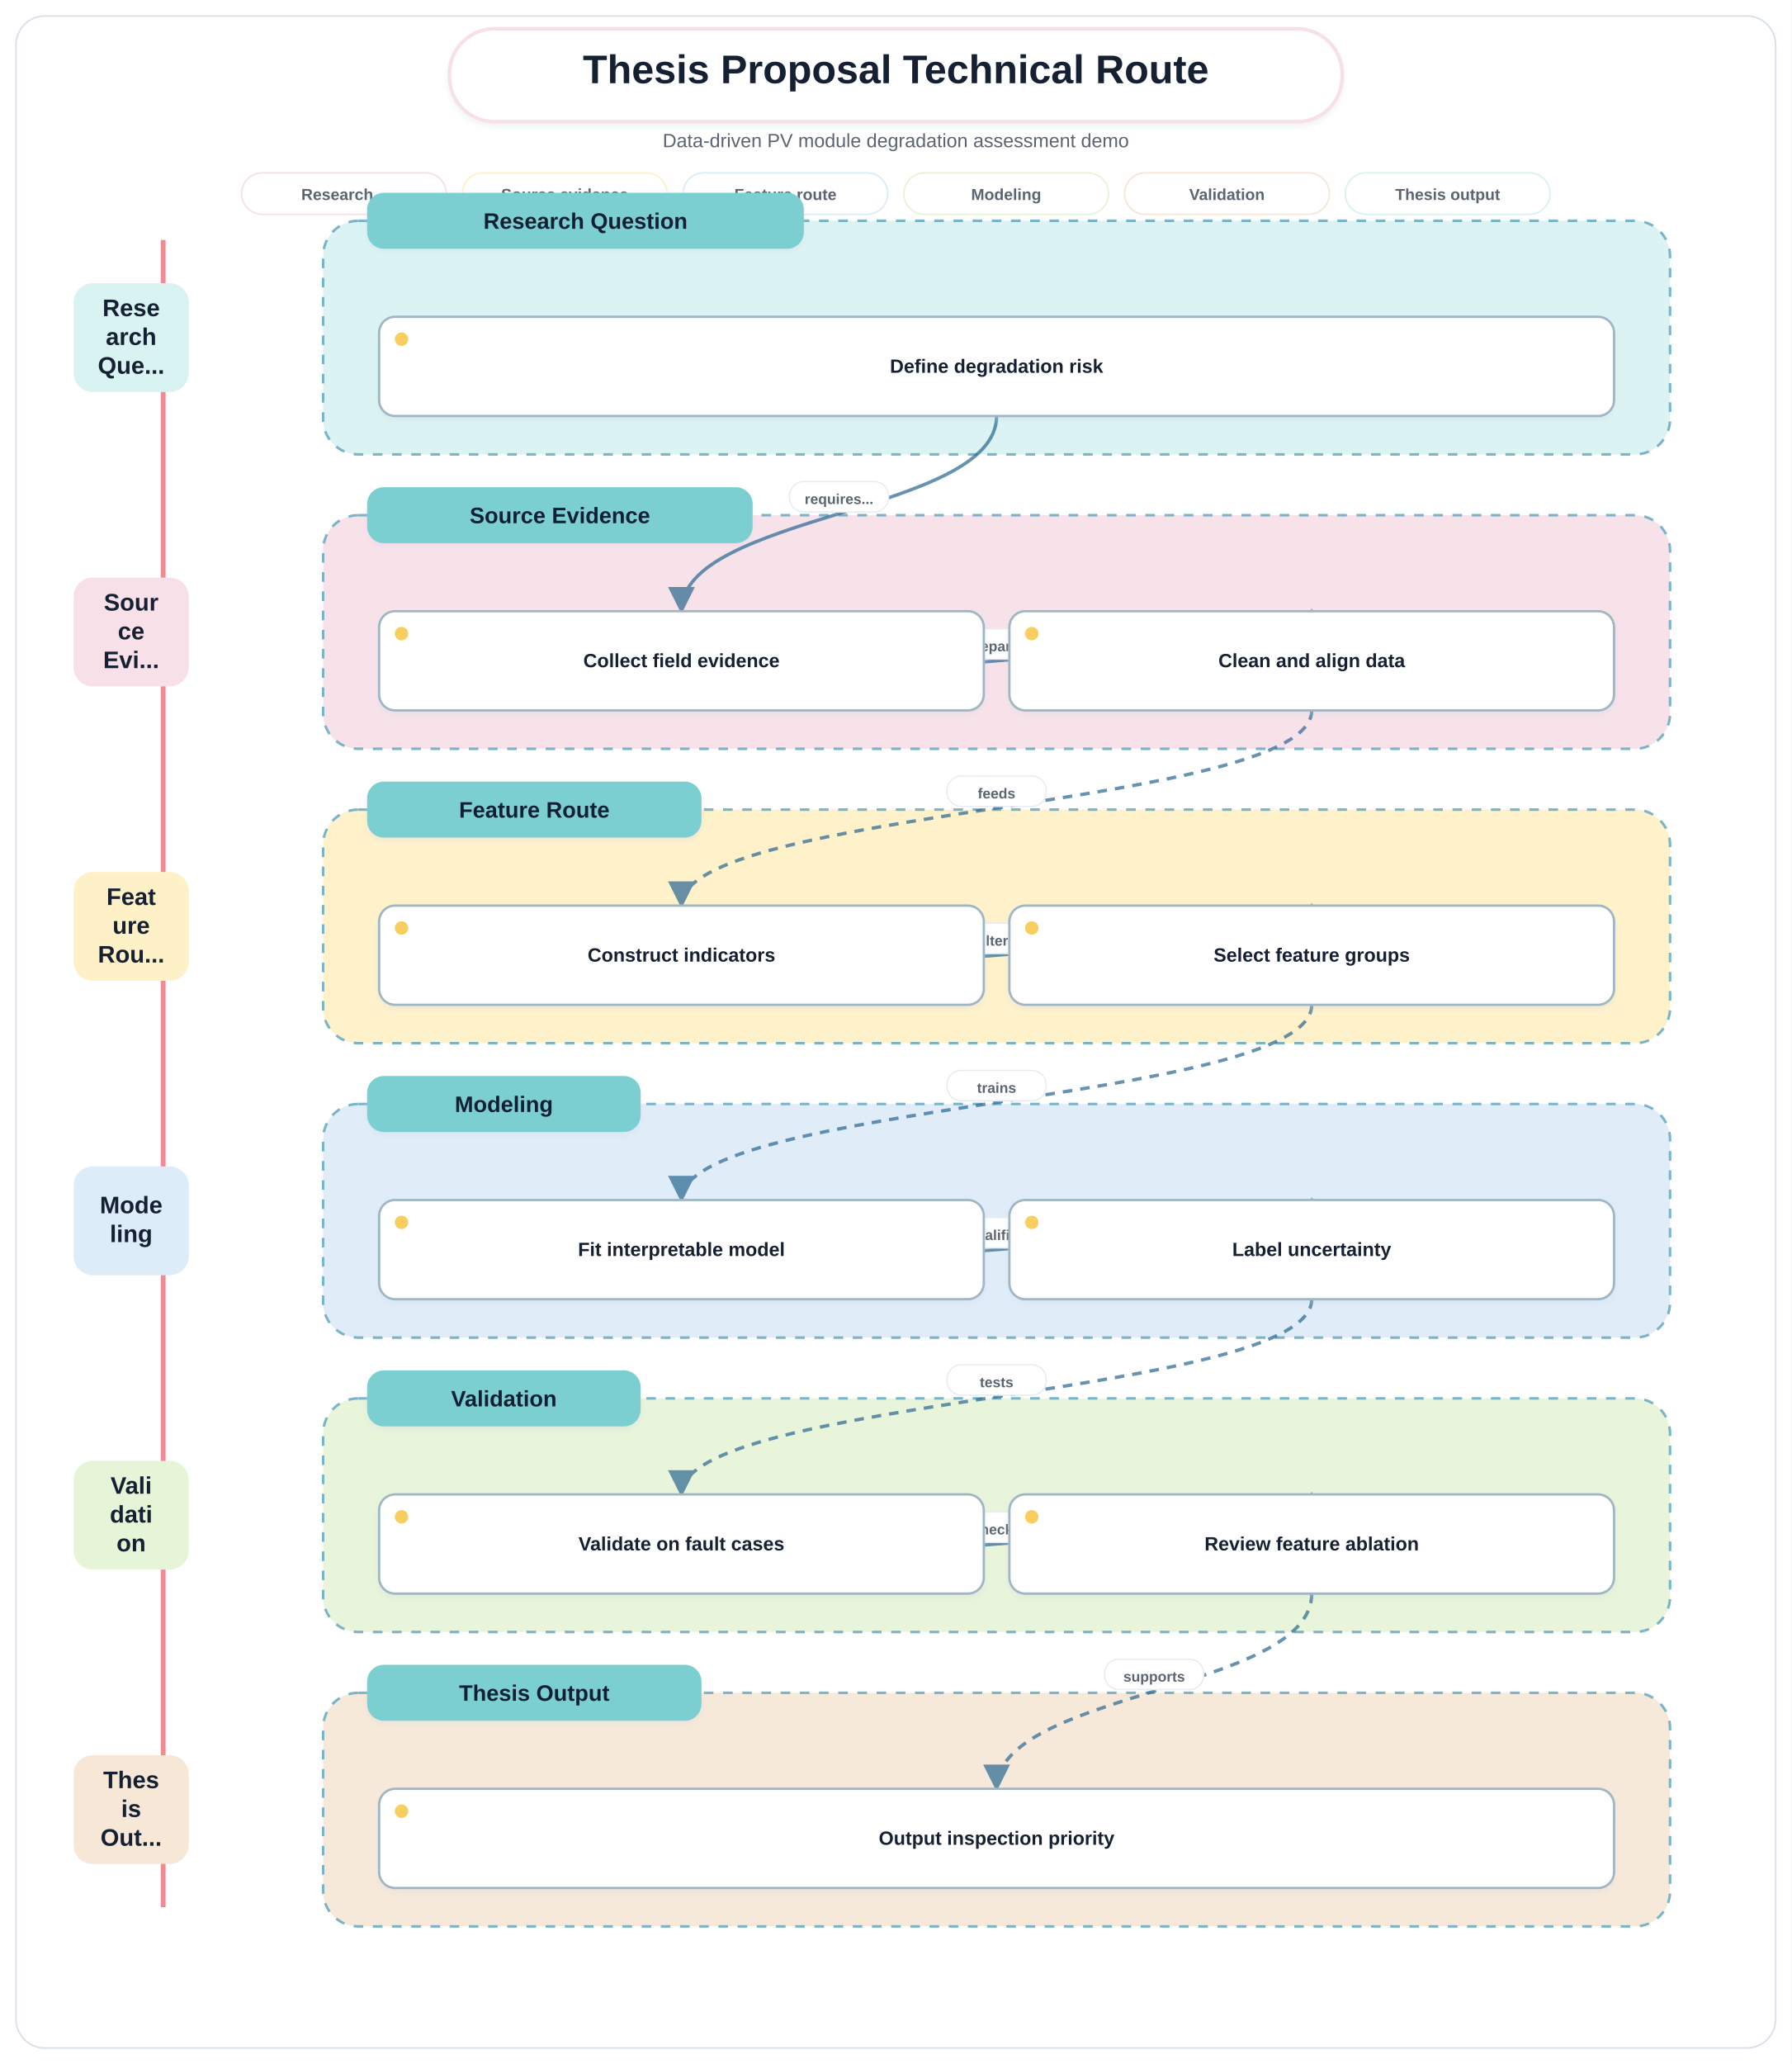
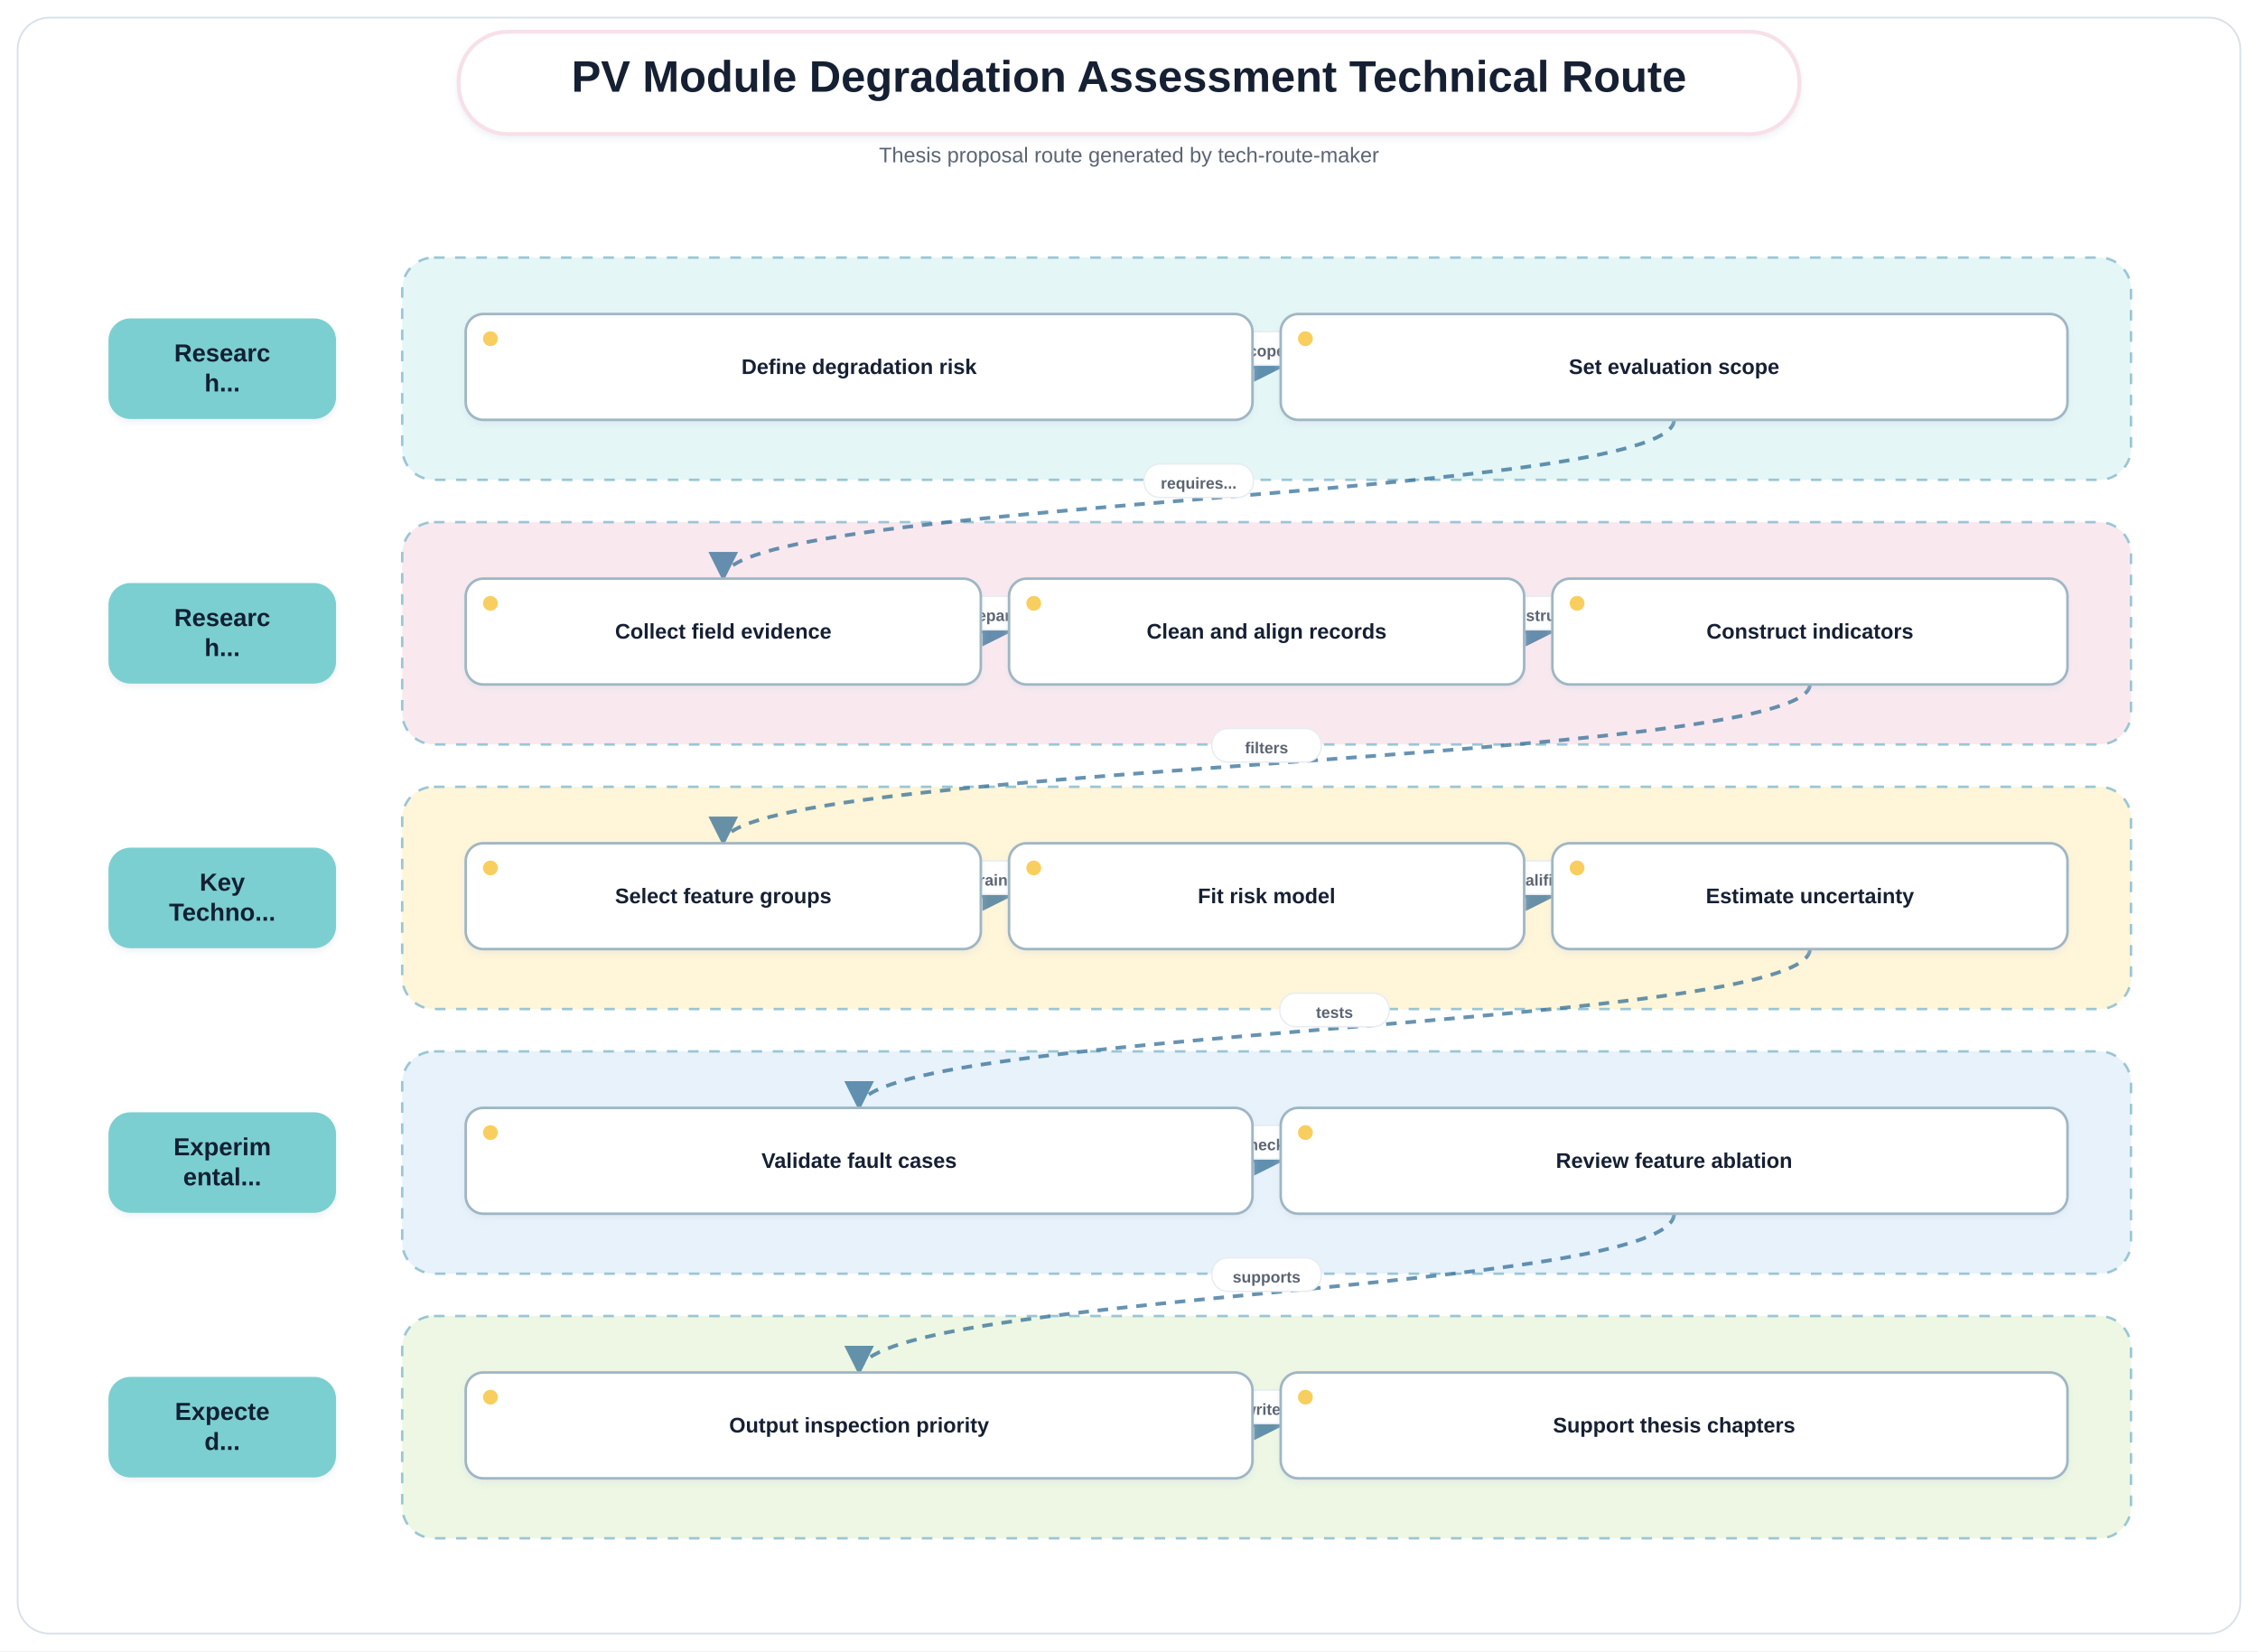
- <svg xmlns="http://www.w3.org/2000/svg" width="1120" height="1290" viewBox="0 0 1120 1290">
+ <svg xmlns="http://www.w3.org/2000/svg" width="1280" height="936" viewBox="0 0 1280 936">
  <defs>
    <marker id="arrow" viewBox="0 0 10 10" refX="9" refY="5" markerWidth="8" markerHeight="8" orient="auto-start-reverse">
      <path d="M 0 0 L 10 5 L 0 10 z" fill="#2C6A93" />
    </marker>
    <filter id="softShadow" x="-20%" y="-20%" width="140%" height="140%">
      <feDropShadow dx="0" dy="2" stdDeviation="2" flood-color="#CBD5E1" flood-opacity="0.32" />
    </filter>
  </defs>
  <rect width="100%" height="100%" fill="#FFFFFF" />
-   <rect x="10.0" y="10.0" width="1100.0" height="1270.0" rx="18" fill="none" stroke="#D8E1EA" stroke-width="1.0" />
-   <rect x="281.0" y="18.0" width="558.0" height="58.0" rx="28" fill="#FFFFFF" stroke="#F7E0E8" stroke-width="2.2" filter="url(#softShadow)" />
-   <text x="560.0" y="52.0" text-anchor="middle" font-size="25" font-family="Arial, Helvetica, sans-serif" font-weight="700" fill="#162033">Thesis Proposal Technical Route</text>
-   <text x="560.0" y="92.0" text-anchor="middle" font-size="12" font-family="Arial, Helvetica, sans-serif" font-weight="400" fill="#5B6472">Data-driven PV module degradation assessment demo</text>
-   <rect x="151.0" y="108.0" width="128.0" height="26.0" rx="13" fill="#FFFFFF" stroke="#F7E0E8" stroke-width="1.0" />
-   <text x="215.0" y="125.0" text-anchor="middle" font-size="10" font-family="Arial, Helvetica, sans-serif" font-weight="600" fill="#5B6472">Research...</text>
-   <rect x="289.0" y="108.0" width="128.0" height="26.0" rx="13" fill="#FFFFFF" stroke="#FFF1C7" stroke-width="1.0" />
-   <text x="353.0" y="125.0" text-anchor="middle" font-size="10" font-family="Arial, Helvetica, sans-serif" font-weight="600" fill="#5B6472">Source evidence</text>
-   <rect x="427.0" y="108.0" width="128.0" height="26.0" rx="13" fill="#FFFFFF" stroke="#DDECF9" stroke-width="1.0" />
-   <text x="491.0" y="125.0" text-anchor="middle" font-size="10" font-family="Arial, Helvetica, sans-serif" font-weight="600" fill="#5B6472">Feature route</text>
-   <rect x="565.0" y="108.0" width="128.0" height="26.0" rx="13" fill="#FFFFFF" stroke="#E6F4D7" stroke-width="1.0" />
-   <text x="629.0" y="125.0" text-anchor="middle" font-size="10" font-family="Arial, Helvetica, sans-serif" font-weight="600" fill="#5B6472">Modeling</text>
-   <rect x="703.0" y="108.0" width="128.0" height="26.0" rx="13" fill="#FFFFFF" stroke="#F6E7D7" stroke-width="1.0" />
-   <text x="767.0" y="125.0" text-anchor="middle" font-size="10" font-family="Arial, Helvetica, sans-serif" font-weight="600" fill="#5B6472">Validation</text>
-   <rect x="841.0" y="108.0" width="128.0" height="26.0" rx="13" fill="#FFFFFF" stroke="#D9F2F2" stroke-width="1.0" />
-   <text x="905.0" y="125.0" text-anchor="middle" font-size="10" font-family="Arial, Helvetica, sans-serif" font-weight="600" fill="#5B6472">Thesis output</text>
-   <line x1="102.0" y1="150.0" x2="102.0" y2="1192.0" stroke="#F36E78" stroke-width="3" opacity="0.82" />
-   <circle cx="102.0" cy="211.0" r="7" fill="#F36E78" />
-   <rect x="46.0" y="177.0" width="72.0" height="68.0" rx="12" fill="#D9F2F2" stroke="none" stroke-width="1.5" />
-   <text x="82.0" y="197.6" text-anchor="middle" font-size="15" font-family="Arial, Helvetica, sans-serif" font-weight="700" fill="#162033">Rese</text>
-   <text x="82.0" y="215.6" text-anchor="middle" font-size="15" font-family="Arial, Helvetica, sans-serif" font-weight="700" fill="#162033">arch</text>
-   <text x="82.0" y="233.6" text-anchor="middle" font-size="15" font-family="Arial, Helvetica, sans-serif" font-weight="700" fill="#162033">Que...</text>
-   <circle cx="102.0" cy="395.0" r="7" fill="#F36E78" />
-   <rect x="46.0" y="361.0" width="72.0" height="68.0" rx="12" fill="#F7E0E8" stroke="none" stroke-width="1.5" />
-   <text x="82.0" y="381.6" text-anchor="middle" font-size="15" font-family="Arial, Helvetica, sans-serif" font-weight="700" fill="#162033">Sour</text>
-   <text x="82.0" y="399.6" text-anchor="middle" font-size="15" font-family="Arial, Helvetica, sans-serif" font-weight="700" fill="#162033">ce</text>
-   <text x="82.0" y="417.6" text-anchor="middle" font-size="15" font-family="Arial, Helvetica, sans-serif" font-weight="700" fill="#162033">Evi...</text>
-   <circle cx="102.0" cy="579.0" r="7" fill="#F36E78" />
-   <rect x="46.0" y="545.0" width="72.0" height="68.0" rx="12" fill="#FFF1C7" stroke="none" stroke-width="1.5" />
-   <text x="82.0" y="565.6" text-anchor="middle" font-size="15" font-family="Arial, Helvetica, sans-serif" font-weight="700" fill="#162033">Feat</text>
-   <text x="82.0" y="583.6" text-anchor="middle" font-size="15" font-family="Arial, Helvetica, sans-serif" font-weight="700" fill="#162033">ure</text>
-   <text x="82.0" y="601.6" text-anchor="middle" font-size="15" font-family="Arial, Helvetica, sans-serif" font-weight="700" fill="#162033">Rou...</text>
-   <circle cx="102.0" cy="763.0" r="7" fill="#F36E78" />
-   <rect x="46.0" y="729.0" width="72.0" height="68.0" rx="12" fill="#DDECF9" stroke="none" stroke-width="1.5" />
-   <text x="82.0" y="758.3" text-anchor="middle" font-size="15" font-family="Arial, Helvetica, sans-serif" font-weight="700" fill="#162033">Mode</text>
-   <text x="82.0" y="776.3" text-anchor="middle" font-size="15" font-family="Arial, Helvetica, sans-serif" font-weight="700" fill="#162033">ling</text>
-   <circle cx="102.0" cy="947.0" r="7" fill="#F36E78" />
-   <rect x="46.0" y="913.0" width="72.0" height="68.0" rx="12" fill="#E6F4D7" stroke="none" stroke-width="1.5" />
-   <text x="82.0" y="933.6" text-anchor="middle" font-size="15" font-family="Arial, Helvetica, sans-serif" font-weight="700" fill="#162033">Vali</text>
-   <text x="82.0" y="951.6" text-anchor="middle" font-size="15" font-family="Arial, Helvetica, sans-serif" font-weight="700" fill="#162033">dati</text>
-   <text x="82.0" y="969.6" text-anchor="middle" font-size="15" font-family="Arial, Helvetica, sans-serif" font-weight="700" fill="#162033">on</text>
-   <circle cx="102.0" cy="1131.0" r="7" fill="#F36E78" />
-   <rect x="46.0" y="1097.0" width="72.0" height="68.0" rx="12" fill="#F6E7D7" stroke="none" stroke-width="1.5" />
-   <text x="82.0" y="1117.6" text-anchor="middle" font-size="15" font-family="Arial, Helvetica, sans-serif" font-weight="700" fill="#162033">Thes</text>
-   <text x="82.0" y="1135.6" text-anchor="middle" font-size="15" font-family="Arial, Helvetica, sans-serif" font-weight="700" fill="#162033">is</text>
-   <text x="82.0" y="1153.6" text-anchor="middle" font-size="15" font-family="Arial, Helvetica, sans-serif" font-weight="700" fill="#162033">Out...</text>
-   <rect x="202.0" y="138.0" width="842.0" height="146.0" rx="22" fill="#D9F2F2" stroke="#6FAEC3" stroke-width="1.6" stroke-dasharray="6 6" opacity="0.92" />
-   <rect x="230.0" y="121.0" width="272.0" height="34.0" rx="10" fill="#7BCFD0" stroke="#7BCFD0" stroke-width="1.0" filter="url(#softShadow)" />
-   <text x="366.0" y="143.0" text-anchor="middle" font-size="14" font-family="Arial, Helvetica, sans-serif" font-weight="700" fill="#122033">Research Question</text>
-   <rect x="202.0" y="322.0" width="842.0" height="146.0" rx="22" fill="#F7E0E8" stroke="#6FAEC3" stroke-width="1.6" stroke-dasharray="6 6" opacity="0.92" />
-   <rect x="230.0" y="305.0" width="240.0" height="34.0" rx="10" fill="#7BCFD0" stroke="#7BCFD0" stroke-width="1.0" filter="url(#softShadow)" />
-   <text x="350.0" y="327.0" text-anchor="middle" font-size="14" font-family="Arial, Helvetica, sans-serif" font-weight="700" fill="#122033">Source Evidence</text>
-   <rect x="202.0" y="506.0" width="842.0" height="146.0" rx="22" fill="#FFF1C7" stroke="#6FAEC3" stroke-width="1.6" stroke-dasharray="6 6" opacity="0.92" />
-   <rect x="230.0" y="489.0" width="208.0" height="34.0" rx="10" fill="#7BCFD0" stroke="#7BCFD0" stroke-width="1.0" filter="url(#softShadow)" />
-   <text x="334.0" y="511.0" text-anchor="middle" font-size="14" font-family="Arial, Helvetica, sans-serif" font-weight="700" fill="#122033">Feature Route</text>
-   <rect x="202.0" y="690.0" width="842.0" height="146.0" rx="22" fill="#DDECF9" stroke="#6FAEC3" stroke-width="1.6" stroke-dasharray="6 6" opacity="0.92" />
-   <rect x="230.0" y="673.0" width="170.0" height="34.0" rx="10" fill="#7BCFD0" stroke="#7BCFD0" stroke-width="1.0" filter="url(#softShadow)" />
-   <text x="315.0" y="695.0" text-anchor="middle" font-size="14" font-family="Arial, Helvetica, sans-serif" font-weight="700" fill="#122033">Modeling</text>
-   <rect x="202.0" y="874.0" width="842.0" height="146.0" rx="22" fill="#E6F4D7" stroke="#6FAEC3" stroke-width="1.6" stroke-dasharray="6 6" opacity="0.92" />
-   <rect x="230.0" y="857.0" width="170.0" height="34.0" rx="10" fill="#7BCFD0" stroke="#7BCFD0" stroke-width="1.0" filter="url(#softShadow)" />
-   <text x="315.0" y="879.0" text-anchor="middle" font-size="14" font-family="Arial, Helvetica, sans-serif" font-weight="700" fill="#122033">Validation</text>
-   <rect x="202.0" y="1058.0" width="842.0" height="146.0" rx="22" fill="#F6E7D7" stroke="#6FAEC3" stroke-width="1.6" stroke-dasharray="6 6" opacity="0.92" />
-   <rect x="230.0" y="1041.0" width="208.0" height="34.0" rx="10" fill="#7BCFD0" stroke="#7BCFD0" stroke-width="1.0" filter="url(#softShadow)" />
-   <text x="334.0" y="1063.0" text-anchor="middle" font-size="14" font-family="Arial, Helvetica, sans-serif" font-weight="700" fill="#122033">Thesis Output</text>
-   <path d="M 623.0 260.0 C 623.0 321.0, 426.0 321.0, 426.0 382.0" fill="none" stroke="#2C6A93" stroke-width="2.1" marker-end="url(#arrow)" opacity="0.72" />
-   <rect x="493.5" y="301.0" width="62.0" height="19.0" rx="9" fill="#FFFFFF" stroke="#E7ECF2" stroke-width="0.8" />
-   <text x="524.5" y="315.0" text-anchor="middle" font-size="9" font-family="Arial, Helvetica, sans-serif" font-weight="600" fill="#5B6472">requires...</text>
-   <path d="M 426.0 444.0 C 426.0 413.0, 820.0 413.0, 820.0 382.0" fill="none" stroke="#2C6A93" stroke-width="2.1" marker-end="url(#arrow)" opacity="0.72" />
-   <rect x="592.0" y="393.0" width="62.0" height="19.0" rx="9" fill="#FFFFFF" stroke="#E7ECF2" stroke-width="0.8" />
-   <text x="623.0" y="407.0" text-anchor="middle" font-size="9" font-family="Arial, Helvetica, sans-serif" font-weight="600" fill="#5B6472">prepares</text>
-   <path d="M 820.0 444.0 C 820.0 505.0, 426.0 505.0, 426.0 566.0" fill="none" stroke="#2C6A93" stroke-width="2.1" marker-end="url(#arrow)" opacity="0.72" stroke-dasharray="6 5" />
-   <rect x="592.0" y="485.0" width="62.0" height="19.0" rx="9" fill="#FFFFFF" stroke="#E7ECF2" stroke-width="0.8" />
-   <text x="623.0" y="499.0" text-anchor="middle" font-size="9" font-family="Arial, Helvetica, sans-serif" font-weight="600" fill="#5B6472">feeds</text>
-   <path d="M 426.0 628.0 C 426.0 597.0, 820.0 597.0, 820.0 566.0" fill="none" stroke="#2C6A93" stroke-width="2.1" marker-end="url(#arrow)" opacity="0.72" />
-   <rect x="592.0" y="577.0" width="62.0" height="19.0" rx="9" fill="#FFFFFF" stroke="#E7ECF2" stroke-width="0.8" />
-   <text x="623.0" y="591.0" text-anchor="middle" font-size="9" font-family="Arial, Helvetica, sans-serif" font-weight="600" fill="#5B6472">filters</text>
-   <path d="M 820.0 628.0 C 820.0 689.0, 426.0 689.0, 426.0 750.0" fill="none" stroke="#2C6A93" stroke-width="2.1" marker-end="url(#arrow)" opacity="0.72" stroke-dasharray="6 5" />
-   <rect x="592.0" y="669.0" width="62.0" height="19.0" rx="9" fill="#FFFFFF" stroke="#E7ECF2" stroke-width="0.8" />
-   <text x="623.0" y="683.0" text-anchor="middle" font-size="9" font-family="Arial, Helvetica, sans-serif" font-weight="600" fill="#5B6472">trains</text>
-   <path d="M 426.0 812.0 C 426.0 781.0, 820.0 781.0, 820.0 750.0" fill="none" stroke="#2C6A93" stroke-width="2.1" marker-end="url(#arrow)" opacity="0.72" />
-   <rect x="592.0" y="761.0" width="62.0" height="19.0" rx="9" fill="#FFFFFF" stroke="#E7ECF2" stroke-width="0.8" />
-   <text x="623.0" y="775.0" text-anchor="middle" font-size="9" font-family="Arial, Helvetica, sans-serif" font-weight="600" fill="#5B6472">qualifies</text>
-   <path d="M 820.0 812.0 C 820.0 873.0, 426.0 873.0, 426.0 934.0" fill="none" stroke="#2C6A93" stroke-width="2.1" marker-end="url(#arrow)" opacity="0.72" stroke-dasharray="6 5" />
-   <rect x="592.0" y="853.0" width="62.0" height="19.0" rx="9" fill="#FFFFFF" stroke="#E7ECF2" stroke-width="0.8" />
-   <text x="623.0" y="867.0" text-anchor="middle" font-size="9" font-family="Arial, Helvetica, sans-serif" font-weight="600" fill="#5B6472">tests</text>
-   <path d="M 426.0 996.0 C 426.0 965.0, 820.0 965.0, 820.0 934.0" fill="none" stroke="#2C6A93" stroke-width="2.1" marker-end="url(#arrow)" opacity="0.72" />
-   <rect x="592.0" y="945.0" width="62.0" height="19.0" rx="9" fill="#FFFFFF" stroke="#E7ECF2" stroke-width="0.8" />
-   <text x="623.0" y="959.0" text-anchor="middle" font-size="9" font-family="Arial, Helvetica, sans-serif" font-weight="600" fill="#5B6472">checks</text>
-   <path d="M 820.0 996.0 C 820.0 1057.0, 623.0 1057.0, 623.0 1118.0" fill="none" stroke="#2C6A93" stroke-width="2.1" marker-end="url(#arrow)" opacity="0.72" stroke-dasharray="6 5" />
-   <rect x="690.5" y="1037.0" width="62.0" height="19.0" rx="9" fill="#FFFFFF" stroke="#E7ECF2" stroke-width="0.8" />
-   <text x="721.5" y="1051.0" text-anchor="middle" font-size="9" font-family="Arial, Helvetica, sans-serif" font-weight="600" fill="#5B6472">supports</text>
-   <g class="node" data-node="question_define" style="cursor:pointer">
-     <rect x="237.0" y="198.0" width="772.0" height="62.0" rx="10" fill="#FFFFFF" stroke="#9FB6C4" stroke-width="1.45" filter="url(#softShadow)" />
-     <circle cx="251.0" cy="212.0" r="4.2" fill="#F7C744" opacity="0.86" />
-     <text x="623.0" y="233.0" text-anchor="middle" font-size="12" font-family="Arial, Helvetica, sans-serif" font-weight="600" fill="#162033">Define degradation risk</text>
+   <rect x="10.0" y="10.0" width="1260.0" height="916.0" rx="18" fill="none" stroke="#D8E1EA" stroke-width="1.0" />
+   <rect x="260.0" y="18.0" width="760.0" height="58.0" rx="28" fill="#FFFFFF" stroke="#F7E0E8" stroke-width="2.2" filter="url(#softShadow)" />
+   <text x="640.0" y="52.0" text-anchor="middle" font-size="25" font-family="Arial, Helvetica, sans-serif" font-weight="700" fill="#162033">PV Module Degradation Assessment Technical Route</text>
+   <text x="640.0" y="92.0" text-anchor="middle" font-size="12" font-family="Arial, Helvetica, sans-serif" font-weight="400" fill="#5B6472">Thesis proposal route generated by tech-route-maker</text>
+   <rect x="228.0" y="146.0" width="980.0" height="126.0" rx="18" fill="#D9F2F2" stroke="#6FAEC3" stroke-width="1.4" stroke-dasharray="6 6" opacity="0.70" />
+   <rect x="62.0" y="181.0" width="128.0" height="56.0" rx="12" fill="#7BCFD0" stroke="#7BCFD0" stroke-width="1.0" filter="url(#softShadow)" />
+   <text x="126.0" y="204.9" text-anchor="middle" font-size="14" font-family="Arial, Helvetica, sans-serif" font-weight="700" fill="#122033">Researc</text>
+   <text x="126.0" y="221.9" text-anchor="middle" font-size="14" font-family="Arial, Helvetica, sans-serif" font-weight="700" fill="#122033">h...</text>
+   <rect x="228.0" y="296.0" width="980.0" height="126.0" rx="18" fill="#F7E0E8" stroke="#6FAEC3" stroke-width="1.4" stroke-dasharray="6 6" opacity="0.70" />
+   <rect x="62.0" y="331.0" width="128.0" height="56.0" rx="12" fill="#7BCFD0" stroke="#7BCFD0" stroke-width="1.0" filter="url(#softShadow)" />
+   <text x="126.0" y="354.9" text-anchor="middle" font-size="14" font-family="Arial, Helvetica, sans-serif" font-weight="700" fill="#122033">Researc</text>
+   <text x="126.0" y="371.9" text-anchor="middle" font-size="14" font-family="Arial, Helvetica, sans-serif" font-weight="700" fill="#122033">h...</text>
+   <rect x="228.0" y="446.0" width="980.0" height="126.0" rx="18" fill="#FFF1C7" stroke="#6FAEC3" stroke-width="1.4" stroke-dasharray="6 6" opacity="0.70" />
+   <rect x="62.0" y="481.0" width="128.0" height="56.0" rx="12" fill="#7BCFD0" stroke="#7BCFD0" stroke-width="1.0" filter="url(#softShadow)" />
+   <text x="126.0" y="504.9" text-anchor="middle" font-size="14" font-family="Arial, Helvetica, sans-serif" font-weight="700" fill="#122033">Key</text>
+   <text x="126.0" y="521.9" text-anchor="middle" font-size="14" font-family="Arial, Helvetica, sans-serif" font-weight="700" fill="#122033">Techno...</text>
+   <rect x="228.0" y="596.0" width="980.0" height="126.0" rx="18" fill="#DDECF9" stroke="#6FAEC3" stroke-width="1.4" stroke-dasharray="6 6" opacity="0.70" />
+   <rect x="62.0" y="631.0" width="128.0" height="56.0" rx="12" fill="#7BCFD0" stroke="#7BCFD0" stroke-width="1.0" filter="url(#softShadow)" />
+   <text x="126.0" y="654.9" text-anchor="middle" font-size="14" font-family="Arial, Helvetica, sans-serif" font-weight="700" fill="#122033">Experim</text>
+   <text x="126.0" y="671.9" text-anchor="middle" font-size="14" font-family="Arial, Helvetica, sans-serif" font-weight="700" fill="#122033">ental...</text>
+   <rect x="228.0" y="746.0" width="980.0" height="126.0" rx="18" fill="#E6F4D7" stroke="#6FAEC3" stroke-width="1.4" stroke-dasharray="6 6" opacity="0.70" />
+   <rect x="62.0" y="781.0" width="128.0" height="56.0" rx="12" fill="#7BCFD0" stroke="#7BCFD0" stroke-width="1.0" filter="url(#softShadow)" />
+   <text x="126.0" y="804.9" text-anchor="middle" font-size="14" font-family="Arial, Helvetica, sans-serif" font-weight="700" fill="#122033">Expecte</text>
+   <text x="126.0" y="821.9" text-anchor="middle" font-size="14" font-family="Arial, Helvetica, sans-serif" font-weight="700" fill="#122033">d...</text>
+   <path d="M 710.0 208.0 C 718.0 208.0, 718.0 208.0, 726.0 208.0" fill="none" stroke="#2C6A93" stroke-width="2.1" marker-end="url(#arrow)" opacity="0.72" />
+   <rect x="687.0" y="188.0" width="62.0" height="19.0" rx="9" fill="#FFFFFF" stroke="#E7ECF2" stroke-width="0.8" />
+   <text x="718.0" y="202.0" text-anchor="middle" font-size="9" font-family="Arial, Helvetica, sans-serif" font-weight="600" fill="#5B6472">scopes</text>
+   <path d="M 949.0 238.0 C 949.0 283.0, 410.0 283.0, 410.0 328.0" fill="none" stroke="#2C6A93" stroke-width="2.1" marker-end="url(#arrow)" opacity="0.72" stroke-dasharray="6 5" />
+   <rect x="648.5" y="263.0" width="62.0" height="19.0" rx="9" fill="#FFFFFF" stroke="#E7ECF2" stroke-width="0.8" />
+   <text x="679.5" y="277.0" text-anchor="middle" font-size="9" font-family="Arial, Helvetica, sans-serif" font-weight="600" fill="#5B6472">requires...</text>
+   <path d="M 556.0 358.0 C 564.0 358.0, 564.0 358.0, 572.0 358.0" fill="none" stroke="#2C6A93" stroke-width="2.1" marker-end="url(#arrow)" opacity="0.72" />
+   <rect x="533.0" y="338.0" width="62.0" height="19.0" rx="9" fill="#FFFFFF" stroke="#E7ECF2" stroke-width="0.8" />
+   <text x="564.0" y="352.0" text-anchor="middle" font-size="9" font-family="Arial, Helvetica, sans-serif" font-weight="600" fill="#5B6472">prepares</text>
+   <path d="M 864.0 358.0 C 872.0 358.0, 872.0 358.0, 880.0 358.0" fill="none" stroke="#2C6A93" stroke-width="2.1" marker-end="url(#arrow)" opacity="0.72" />
+   <rect x="841.0" y="338.0" width="62.0" height="19.0" rx="9" fill="#FFFFFF" stroke="#E7ECF2" stroke-width="0.8" />
+   <text x="872.0" y="352.0" text-anchor="middle" font-size="9" font-family="Arial, Helvetica, sans-serif" font-weight="600" fill="#5B6472">constructs</text>
+   <path d="M 1026.0 388.0 C 1026.0 433.0, 410.0 433.0, 410.0 478.0" fill="none" stroke="#2C6A93" stroke-width="2.1" marker-end="url(#arrow)" opacity="0.72" stroke-dasharray="6 5" />
+   <rect x="687.0" y="413.0" width="62.0" height="19.0" rx="9" fill="#FFFFFF" stroke="#E7ECF2" stroke-width="0.8" />
+   <text x="718.0" y="427.0" text-anchor="middle" font-size="9" font-family="Arial, Helvetica, sans-serif" font-weight="600" fill="#5B6472">filters</text>
+   <path d="M 556.0 508.0 C 564.0 508.0, 564.0 508.0, 572.0 508.0" fill="none" stroke="#2C6A93" stroke-width="2.1" marker-end="url(#arrow)" opacity="0.72" />
+   <rect x="533.0" y="488.0" width="62.0" height="19.0" rx="9" fill="#FFFFFF" stroke="#E7ECF2" stroke-width="0.8" />
+   <text x="564.0" y="502.0" text-anchor="middle" font-size="9" font-family="Arial, Helvetica, sans-serif" font-weight="600" fill="#5B6472">trains</text>
+   <path d="M 864.0 508.0 C 872.0 508.0, 872.0 508.0, 880.0 508.0" fill="none" stroke="#2C6A93" stroke-width="2.1" marker-end="url(#arrow)" opacity="0.72" />
+   <rect x="841.0" y="488.0" width="62.0" height="19.0" rx="9" fill="#FFFFFF" stroke="#E7ECF2" stroke-width="0.8" />
+   <text x="872.0" y="502.0" text-anchor="middle" font-size="9" font-family="Arial, Helvetica, sans-serif" font-weight="600" fill="#5B6472">qualifies</text>
+   <path d="M 1026.0 538.0 C 1026.0 583.0, 487.0 583.0, 487.0 628.0" fill="none" stroke="#2C6A93" stroke-width="2.1" marker-end="url(#arrow)" opacity="0.72" stroke-dasharray="6 5" />
+   <rect x="725.5" y="563.0" width="62.0" height="19.0" rx="9" fill="#FFFFFF" stroke="#E7ECF2" stroke-width="0.8" />
+   <text x="756.5" y="577.0" text-anchor="middle" font-size="9" font-family="Arial, Helvetica, sans-serif" font-weight="600" fill="#5B6472">tests</text>
+   <path d="M 710.0 658.0 C 718.0 658.0, 718.0 658.0, 726.0 658.0" fill="none" stroke="#2C6A93" stroke-width="2.1" marker-end="url(#arrow)" opacity="0.72" />
+   <rect x="687.0" y="638.0" width="62.0" height="19.0" rx="9" fill="#FFFFFF" stroke="#E7ECF2" stroke-width="0.8" />
+   <text x="718.0" y="652.0" text-anchor="middle" font-size="9" font-family="Arial, Helvetica, sans-serif" font-weight="600" fill="#5B6472">checks</text>
+   <path d="M 949.0 688.0 C 949.0 733.0, 487.0 733.0, 487.0 778.0" fill="none" stroke="#2C6A93" stroke-width="2.1" marker-end="url(#arrow)" opacity="0.72" stroke-dasharray="6 5" />
+   <rect x="687.0" y="713.0" width="62.0" height="19.0" rx="9" fill="#FFFFFF" stroke="#E7ECF2" stroke-width="0.8" />
+   <text x="718.0" y="727.0" text-anchor="middle" font-size="9" font-family="Arial, Helvetica, sans-serif" font-weight="600" fill="#5B6472">supports</text>
+   <path d="M 710.0 808.0 C 718.0 808.0, 718.0 808.0, 726.0 808.0" fill="none" stroke="#2C6A93" stroke-width="2.1" marker-end="url(#arrow)" opacity="0.72" />
+   <rect x="687.0" y="788.0" width="62.0" height="19.0" rx="9" fill="#FFFFFF" stroke="#E7ECF2" stroke-width="0.8" />
+   <text x="718.0" y="802.0" text-anchor="middle" font-size="9" font-family="Arial, Helvetica, sans-serif" font-weight="600" fill="#5B6472">writes</text>
+   <g class="node" data-node="objective_problem" style="cursor:pointer">
+     <rect x="264.0" y="178.0" width="446.0" height="60.0" rx="10" fill="#FFFFFF" stroke="#9FB6C4" stroke-width="1.45" filter="url(#softShadow)" />
+     <circle cx="278.0" cy="192.0" r="4.2" fill="#F7C744" opacity="0.86" />
+     <text x="487.0" y="212.0" text-anchor="middle" font-size="12" font-family="Arial, Helvetica, sans-serif" font-weight="600" fill="#162033">Define degradation risk</text>
  </g>
-   <g class="node" data-node="evidence_collect" style="cursor:pointer">
-     <rect x="237.0" y="382.0" width="378.0" height="62.0" rx="10" fill="#FFFFFF" stroke="#9FB6C4" stroke-width="1.45" filter="url(#softShadow)" />
-     <circle cx="251.0" cy="396.0" r="4.2" fill="#F7C744" opacity="0.86" />
-     <text x="426.0" y="417.0" text-anchor="middle" font-size="12" font-family="Arial, Helvetica, sans-serif" font-weight="600" fill="#162033">Collect field evidence</text>
+   <g class="node" data-node="objective_scope" style="cursor:pointer">
+     <rect x="726.0" y="178.0" width="446.0" height="60.0" rx="10" fill="#FFFFFF" stroke="#9FB6C4" stroke-width="1.45" filter="url(#softShadow)" />
+     <circle cx="740.0" cy="192.0" r="4.2" fill="#F7C744" opacity="0.86" />
+     <text x="949.0" y="212.0" text-anchor="middle" font-size="12" font-family="Arial, Helvetica, sans-serif" font-weight="600" fill="#162033">Set evaluation scope</text>
  </g>
-   <g class="node" data-node="evidence_align" style="cursor:pointer">
-     <rect x="631.0" y="382.0" width="378.0" height="62.0" rx="10" fill="#FFFFFF" stroke="#9FB6C4" stroke-width="1.45" filter="url(#softShadow)" />
-     <circle cx="645.0" cy="396.0" r="4.2" fill="#F7C744" opacity="0.86" />
-     <text x="820.0" y="417.0" text-anchor="middle" font-size="12" font-family="Arial, Helvetica, sans-serif" font-weight="600" fill="#162033">Clean and align data</text>
+   <g class="node" data-node="content_collect" style="cursor:pointer">
+     <rect x="264.0" y="328.0" width="292.0" height="60.0" rx="10" fill="#FFFFFF" stroke="#9FB6C4" stroke-width="1.45" filter="url(#softShadow)" />
+     <circle cx="278.0" cy="342.0" r="4.2" fill="#F7C744" opacity="0.86" />
+     <text x="410.0" y="362.0" text-anchor="middle" font-size="12" font-family="Arial, Helvetica, sans-serif" font-weight="600" fill="#162033">Collect field evidence</text>
  </g>
-   <g class="node" data-node="features_construct" style="cursor:pointer">
-     <rect x="237.0" y="566.0" width="378.0" height="62.0" rx="10" fill="#FFFFFF" stroke="#9FB6C4" stroke-width="1.45" filter="url(#softShadow)" />
-     <circle cx="251.0" cy="580.0" r="4.2" fill="#F7C744" opacity="0.86" />
-     <text x="426.0" y="601.0" text-anchor="middle" font-size="12" font-family="Arial, Helvetica, sans-serif" font-weight="600" fill="#162033">Construct indicators</text>
+   <g class="node" data-node="content_clean" style="cursor:pointer">
+     <rect x="572.0" y="328.0" width="292.0" height="60.0" rx="10" fill="#FFFFFF" stroke="#9FB6C4" stroke-width="1.45" filter="url(#softShadow)" />
+     <circle cx="586.0" cy="342.0" r="4.2" fill="#F7C744" opacity="0.86" />
+     <text x="718.0" y="362.0" text-anchor="middle" font-size="12" font-family="Arial, Helvetica, sans-serif" font-weight="600" fill="#162033">Clean and align records</text>
  </g>
-   <g class="node" data-node="features_select" style="cursor:pointer">
-     <rect x="631.0" y="566.0" width="378.0" height="62.0" rx="10" fill="#FFFFFF" stroke="#9FB6C4" stroke-width="1.45" filter="url(#softShadow)" />
-     <circle cx="645.0" cy="580.0" r="4.2" fill="#F7C744" opacity="0.86" />
-     <text x="820.0" y="601.0" text-anchor="middle" font-size="12" font-family="Arial, Helvetica, sans-serif" font-weight="600" fill="#162033">Select feature groups</text>
+   <g class="node" data-node="content_indicators" style="cursor:pointer">
+     <rect x="880.0" y="328.0" width="292.0" height="60.0" rx="10" fill="#FFFFFF" stroke="#9FB6C4" stroke-width="1.45" filter="url(#softShadow)" />
+     <circle cx="894.0" cy="342.0" r="4.2" fill="#F7C744" opacity="0.86" />
+     <text x="1026.0" y="362.0" text-anchor="middle" font-size="12" font-family="Arial, Helvetica, sans-serif" font-weight="600" fill="#162033">Construct indicators</text>
  </g>
-   <g class="node" data-node="model_fit" style="cursor:pointer">
-     <rect x="237.0" y="750.0" width="378.0" height="62.0" rx="10" fill="#FFFFFF" stroke="#9FB6C4" stroke-width="1.45" filter="url(#softShadow)" />
-     <circle cx="251.0" cy="764.0" r="4.2" fill="#F7C744" opacity="0.86" />
-     <text x="426.0" y="785.0" text-anchor="middle" font-size="12" font-family="Arial, Helvetica, sans-serif" font-weight="600" fill="#162033">Fit interpretable model</text>
+   <g class="node" data-node="technology_select" style="cursor:pointer">
+     <rect x="264.0" y="478.0" width="292.0" height="60.0" rx="10" fill="#FFFFFF" stroke="#9FB6C4" stroke-width="1.45" filter="url(#softShadow)" />
+     <circle cx="278.0" cy="492.0" r="4.2" fill="#F7C744" opacity="0.86" />
+     <text x="410.0" y="512.0" text-anchor="middle" font-size="12" font-family="Arial, Helvetica, sans-serif" font-weight="600" fill="#162033">Select feature groups</text>
  </g>
-   <g class="node" data-node="model_uncertainty" style="cursor:pointer">
-     <rect x="631.0" y="750.0" width="378.0" height="62.0" rx="10" fill="#FFFFFF" stroke="#9FB6C4" stroke-width="1.45" filter="url(#softShadow)" />
-     <circle cx="645.0" cy="764.0" r="4.2" fill="#F7C744" opacity="0.86" />
-     <text x="820.0" y="785.0" text-anchor="middle" font-size="12" font-family="Arial, Helvetica, sans-serif" font-weight="600" fill="#162033">Label uncertainty</text>
+   <g class="node" data-node="technology_model" style="cursor:pointer">
+     <rect x="572.0" y="478.0" width="292.0" height="60.0" rx="10" fill="#FFFFFF" stroke="#9FB6C4" stroke-width="1.45" filter="url(#softShadow)" />
+     <circle cx="586.0" cy="492.0" r="4.2" fill="#F7C744" opacity="0.86" />
+     <text x="718.0" y="512.0" text-anchor="middle" font-size="12" font-family="Arial, Helvetica, sans-serif" font-weight="600" fill="#162033">Fit risk model</text>
+   </g>
+   <g class="node" data-node="technology_uncertainty" style="cursor:pointer">
+     <rect x="880.0" y="478.0" width="292.0" height="60.0" rx="10" fill="#FFFFFF" stroke="#9FB6C4" stroke-width="1.45" filter="url(#softShadow)" />
+     <circle cx="894.0" cy="492.0" r="4.2" fill="#F7C744" opacity="0.86" />
+     <text x="1026.0" y="512.0" text-anchor="middle" font-size="12" font-family="Arial, Helvetica, sans-serif" font-weight="600" fill="#162033">Estimate uncertainty</text>
  </g>
  <g class="node" data-node="validation_cases" style="cursor:pointer">
-     <rect x="237.0" y="934.0" width="378.0" height="62.0" rx="10" fill="#FFFFFF" stroke="#9FB6C4" stroke-width="1.45" filter="url(#softShadow)" />
-     <circle cx="251.0" cy="948.0" r="4.2" fill="#F7C744" opacity="0.86" />
-     <text x="426.0" y="969.0" text-anchor="middle" font-size="12" font-family="Arial, Helvetica, sans-serif" font-weight="600" fill="#162033">Validate on fault cases</text>
+     <rect x="264.0" y="628.0" width="446.0" height="60.0" rx="10" fill="#FFFFFF" stroke="#9FB6C4" stroke-width="1.45" filter="url(#softShadow)" />
+     <circle cx="278.0" cy="642.0" r="4.2" fill="#F7C744" opacity="0.86" />
+     <text x="487.0" y="662.0" text-anchor="middle" font-size="12" font-family="Arial, Helvetica, sans-serif" font-weight="600" fill="#162033">Validate fault cases</text>
  </g>
-   <g class="node" data-node="validation_review" style="cursor:pointer">
-     <rect x="631.0" y="934.0" width="378.0" height="62.0" rx="10" fill="#FFFFFF" stroke="#9FB6C4" stroke-width="1.45" filter="url(#softShadow)" />
-     <circle cx="645.0" cy="948.0" r="4.2" fill="#F7C744" opacity="0.86" />
-     <text x="820.0" y="969.0" text-anchor="middle" font-size="12" font-family="Arial, Helvetica, sans-serif" font-weight="600" fill="#162033">Review feature ablation</text>
+   <g class="node" data-node="validation_ablation" style="cursor:pointer">
+     <rect x="726.0" y="628.0" width="446.0" height="60.0" rx="10" fill="#FFFFFF" stroke="#9FB6C4" stroke-width="1.45" filter="url(#softShadow)" />
+     <circle cx="740.0" cy="642.0" r="4.2" fill="#F7C744" opacity="0.86" />
+     <text x="949.0" y="662.0" text-anchor="middle" font-size="12" font-family="Arial, Helvetica, sans-serif" font-weight="600" fill="#162033">Review feature ablation</text>
  </g>
  <g class="node" data-node="output_priority" style="cursor:pointer">
-     <rect x="237.0" y="1118.0" width="772.0" height="62.0" rx="10" fill="#FFFFFF" stroke="#9FB6C4" stroke-width="1.45" filter="url(#softShadow)" />
-     <circle cx="251.0" cy="1132.0" r="4.2" fill="#F7C744" opacity="0.86" />
-     <text x="623.0" y="1153.0" text-anchor="middle" font-size="12" font-family="Arial, Helvetica, sans-serif" font-weight="600" fill="#162033">Output inspection priority</text>
+     <rect x="264.0" y="778.0" width="446.0" height="60.0" rx="10" fill="#FFFFFF" stroke="#9FB6C4" stroke-width="1.45" filter="url(#softShadow)" />
+     <circle cx="278.0" cy="792.0" r="4.2" fill="#F7C744" opacity="0.86" />
+     <text x="487.0" y="812.0" text-anchor="middle" font-size="12" font-family="Arial, Helvetica, sans-serif" font-weight="600" fill="#162033">Output inspection priority</text>
+   </g>
+   <g class="node" data-node="output_thesis" style="cursor:pointer">
+     <rect x="726.0" y="778.0" width="446.0" height="60.0" rx="10" fill="#FFFFFF" stroke="#9FB6C4" stroke-width="1.45" filter="url(#softShadow)" />
+     <circle cx="740.0" cy="792.0" r="4.2" fill="#F7C744" opacity="0.86" />
+     <text x="949.0" y="812.0" text-anchor="middle" font-size="12" font-family="Arial, Helvetica, sans-serif" font-weight="600" fill="#162033">Support thesis chapters</text>
  </g>
</svg>
